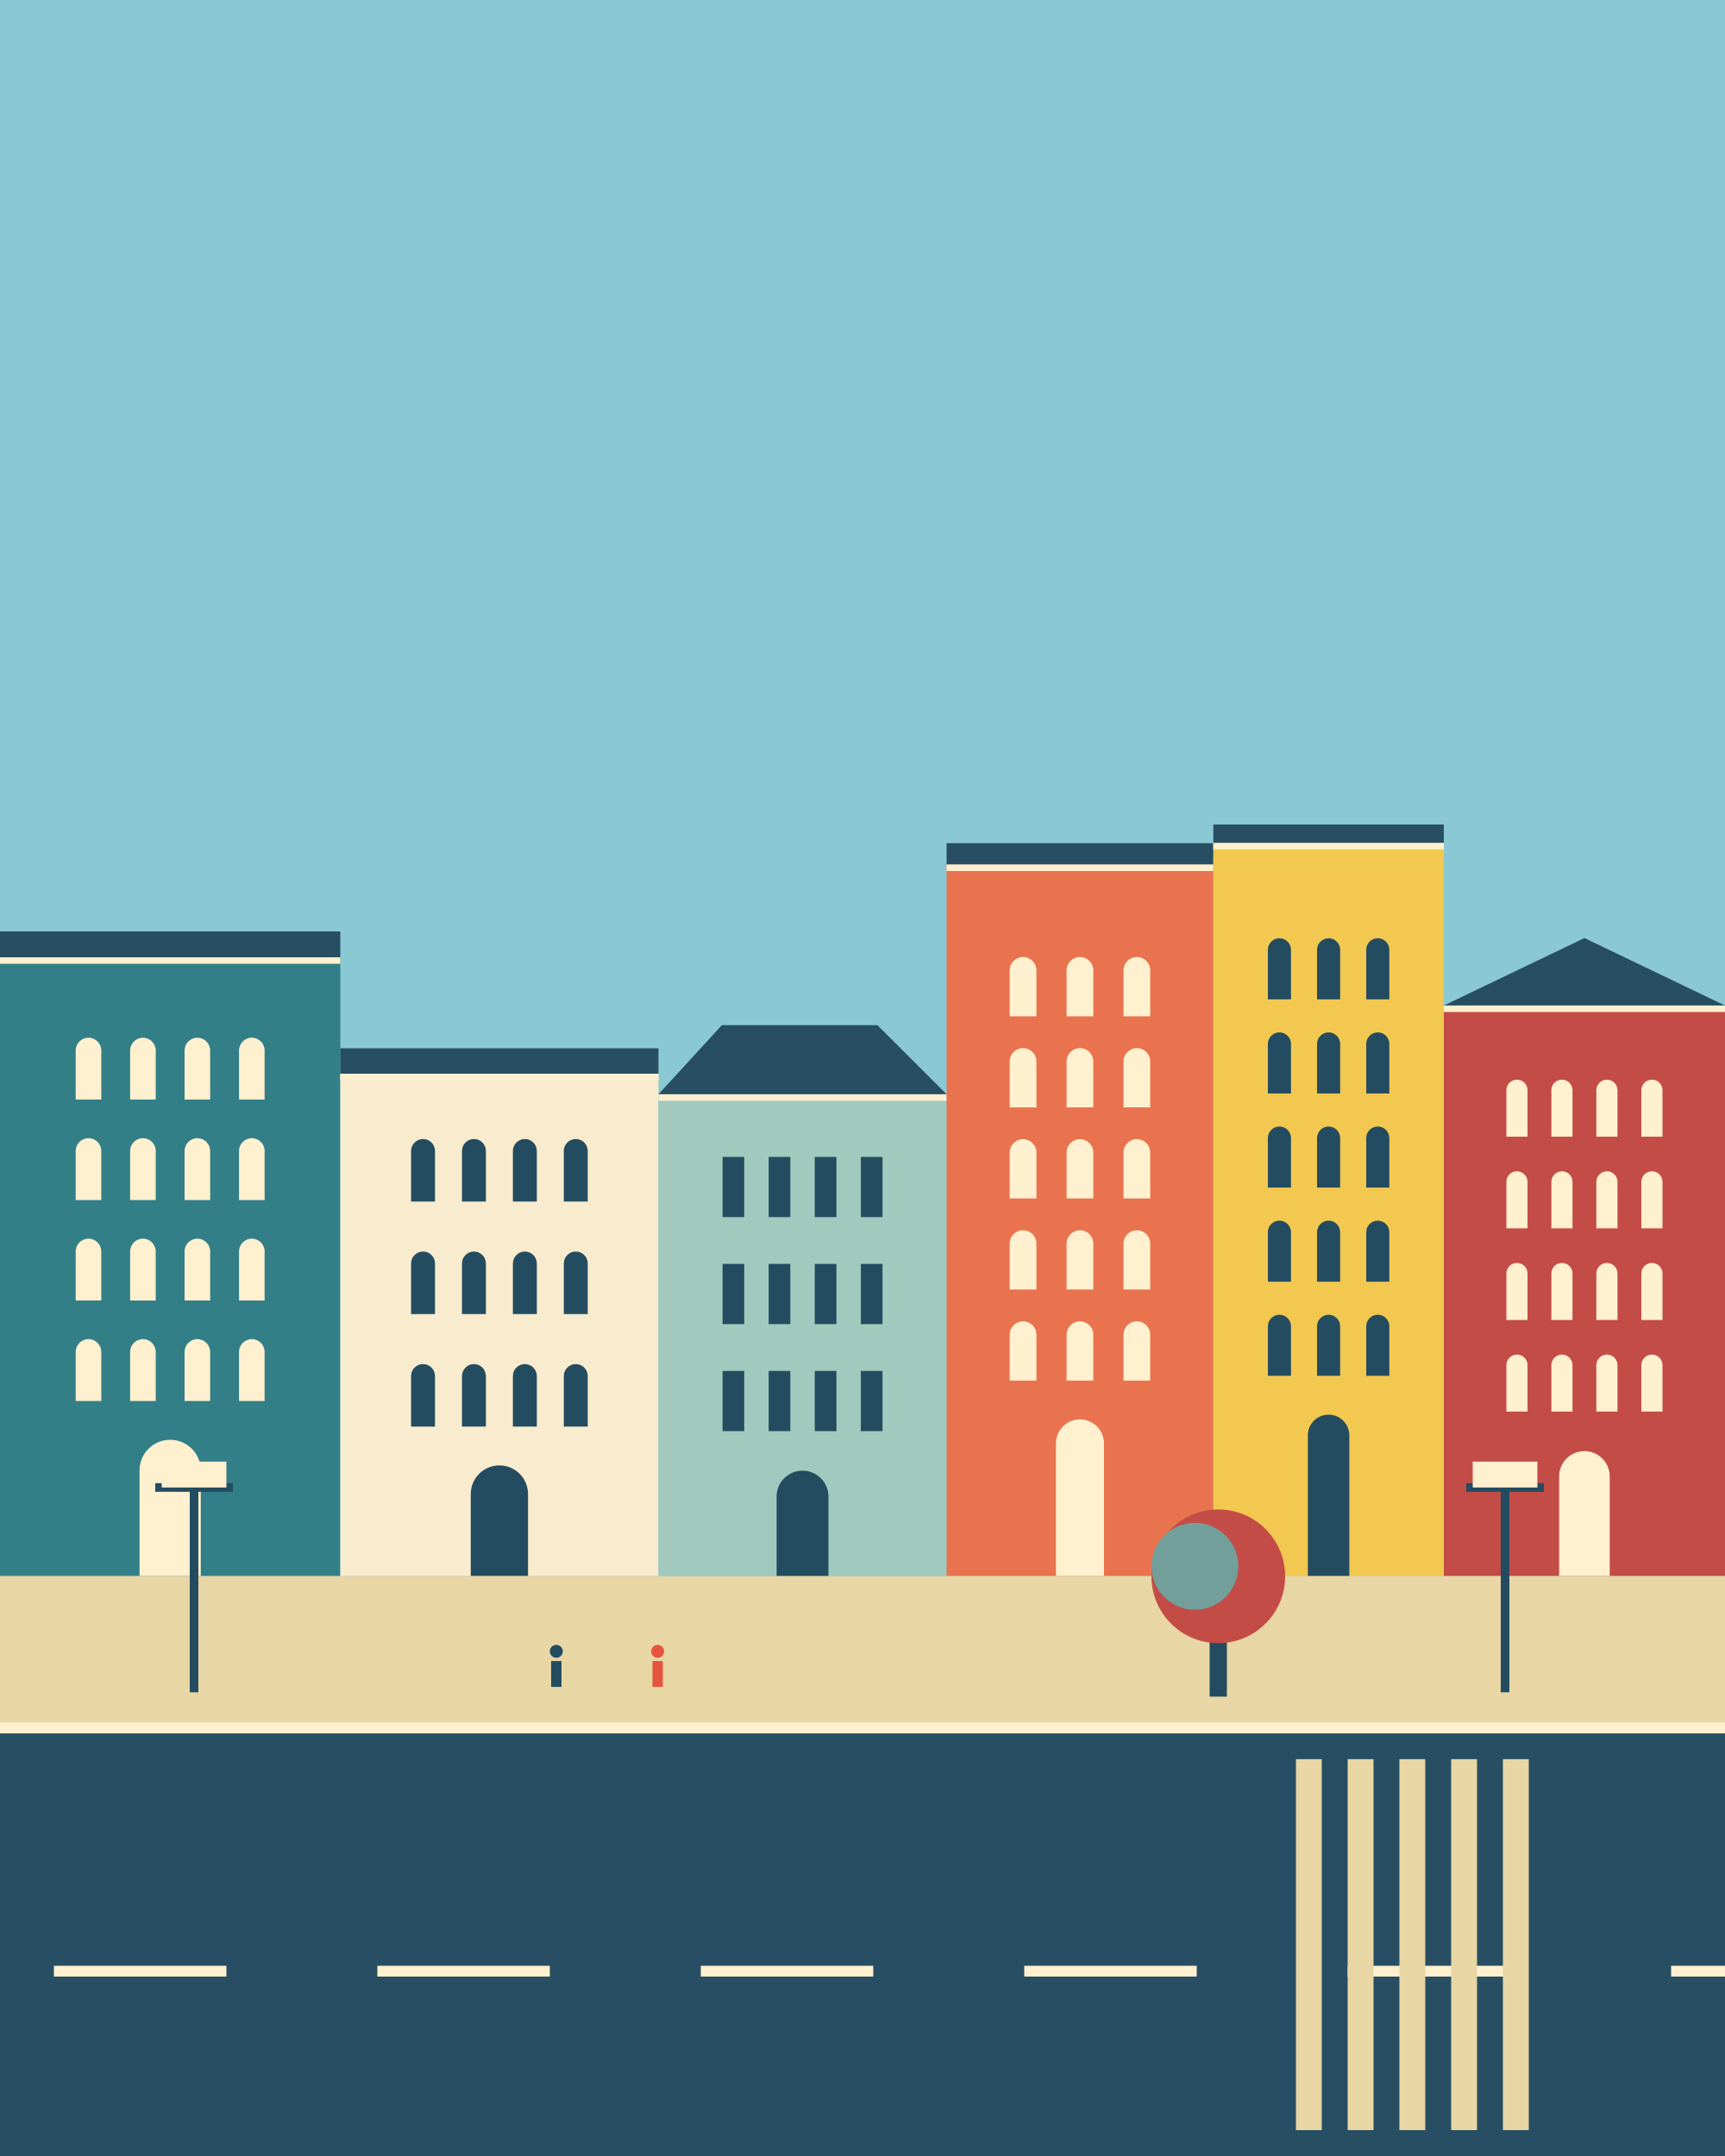
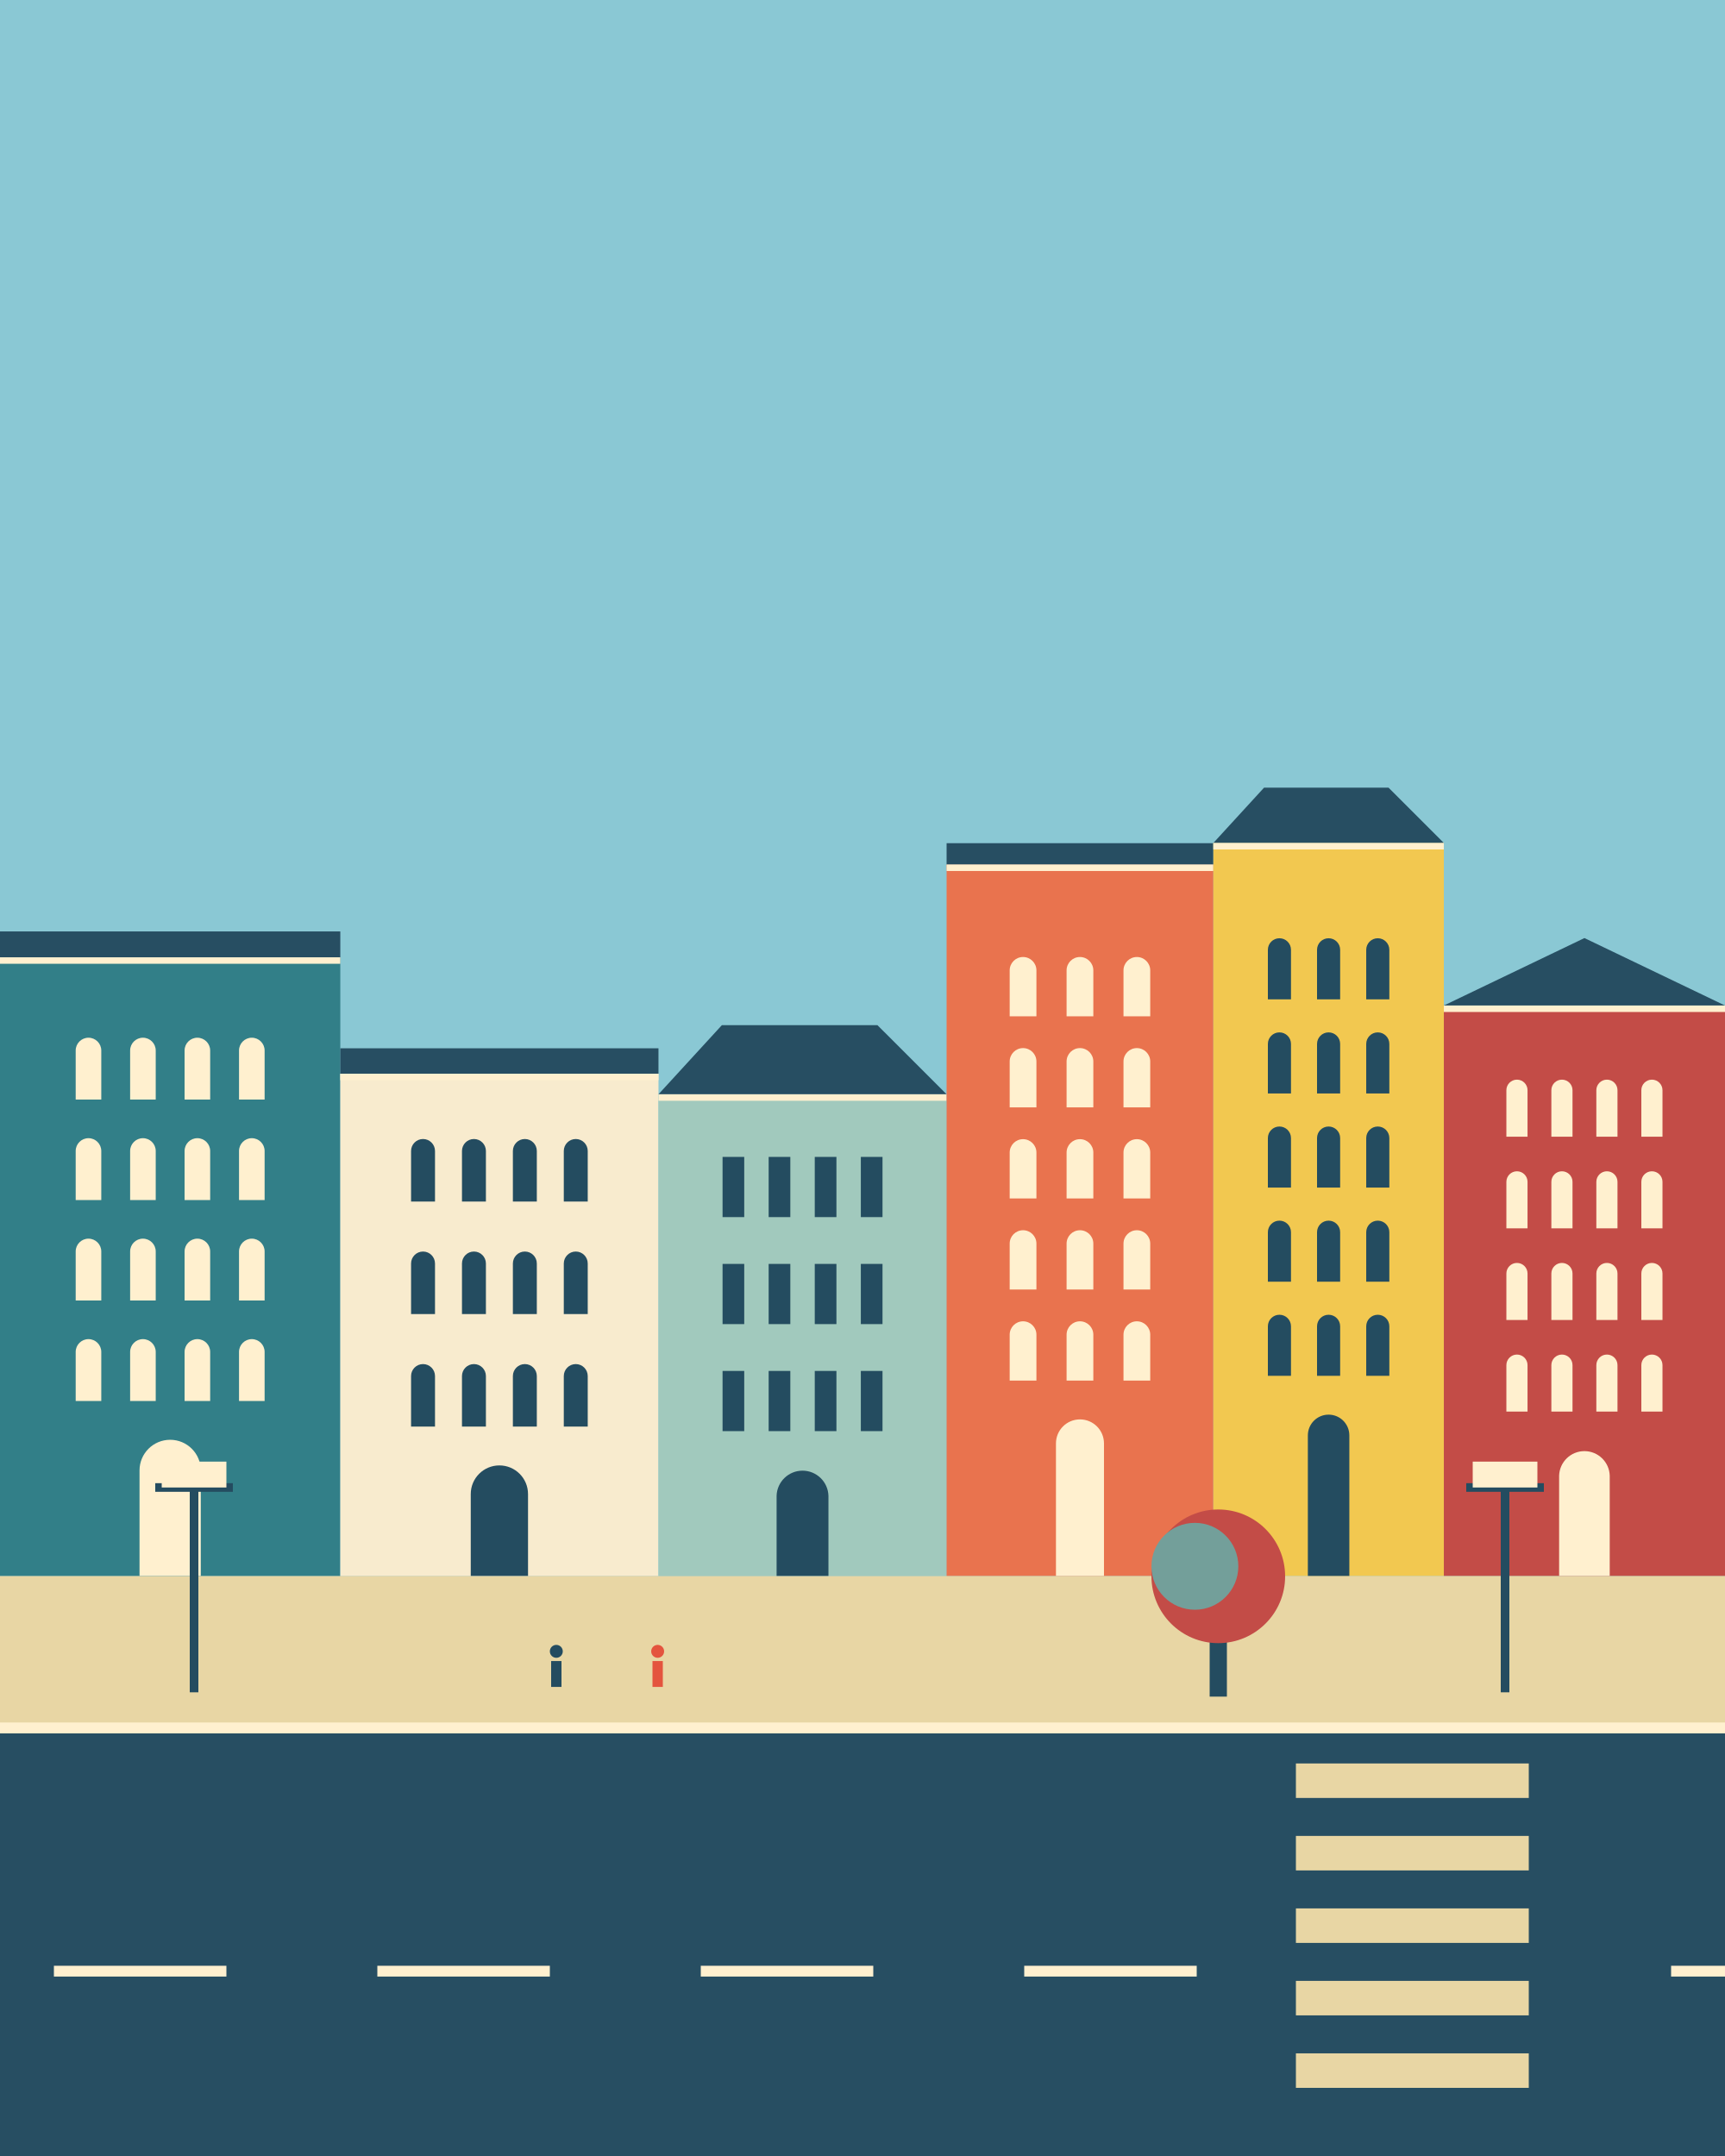
<svg xmlns="http://www.w3.org/2000/svg" width="800" height="1000" viewBox="0 0 800 1000" role="img" aria-label="道路沿い・palette-comparison">
  <rect x="0" y="0" width="800" height="1000" fill="#8ac8d4" />
  <rect x="0" y="730.93" width="800" height="73" fill="#e8d6a4" />
  <rect x="0" y="803.93" width="800" height="196.07" fill="#274e62" />
  <g data-building="b0-0">
    <rect x="0" y="444.02" width="157.82" height="286.91" fill="#327f88" />
    <rect x="0" y="432.02" width="157.82" height="12" fill="#274e62" />
    <rect x="0" y="444.02" width="157.82" height="3" fill="#fff0cf" />
    <path d="M35.1 510.01V487.25a5.93 5.93 0 0 1 11.87 0V510.01Z" fill="#fff0cf" />
    <path d="M60.35 510.01V487.25a5.93 5.93 0 0 1 11.87 0V510.01Z" fill="#fff0cf" />
    <path d="M85.6 510.01V487.25a5.93 5.93 0 0 1 11.87 0V510.01Z" fill="#fff0cf" />
    <path d="M110.85 510.01V487.25a5.93 5.93 0 0 1 11.87 0V510.01Z" fill="#fff0cf" />
    <path d="M35.1 556.61V533.85a5.93 5.93 0 0 1 11.87 0V556.61Z" fill="#fff0cf" />
    <path d="M60.35 556.61V533.85a5.93 5.93 0 0 1 11.87 0V556.61Z" fill="#fff0cf" />
    <path d="M85.6 556.61V533.85a5.93 5.93 0 0 1 11.87 0V556.61Z" fill="#fff0cf" />
    <path d="M110.85 556.61V533.85a5.93 5.93 0 0 1 11.87 0V556.61Z" fill="#fff0cf" />
    <path d="M35.1 603.21V580.45a5.93 5.93 0 0 1 11.87 0V603.21Z" fill="#fff0cf" />
    <path d="M60.35 603.21V580.45a5.93 5.93 0 0 1 11.87 0V603.21Z" fill="#fff0cf" />
    <path d="M85.6 603.21V580.45a5.93 5.93 0 0 1 11.87 0V603.21Z" fill="#fff0cf" />
    <path d="M110.85 603.21V580.45a5.93 5.93 0 0 1 11.87 0V603.21Z" fill="#fff0cf" />
    <path d="M35.1 649.81V627.05a5.93 5.93 0 0 1 11.87 0V649.81Z" fill="#fff0cf" />
    <path d="M60.35 649.81V627.05a5.93 5.93 0 0 1 11.87 0V649.81Z" fill="#fff0cf" />
    <path d="M85.6 649.81V627.05a5.93 5.93 0 0 1 11.87 0V649.81Z" fill="#fff0cf" />
    <path d="M110.85 649.81V627.05a5.93 5.93 0 0 1 11.87 0V649.81Z" fill="#fff0cf" />
    <path d="M64.71 730.93V682.01a14.2 14.2 0 0 1 28.41 0V730.93Z" fill="#fff0cf" />
  </g>
  <g data-building="b0-1">
    <rect x="157.82" y="498.02" width="147.56" height="232.91" fill="#f8ebce" />
    <rect x="157.82" y="486.22" width="147.56" height="11.8" fill="#274e62" />
    <rect x="157.82" y="498.02" width="147.56" height="3" fill="#fff0cf" />
    <path d="M190.64 557.3V533.85a5.55 5.55 0 0 1 11.1 0V557.3Z" fill="#244c60" />
    <path d="M214.25 557.3V533.85a5.55 5.55 0 0 1 11.1 0V557.3Z" fill="#244c60" />
    <path d="M237.86 557.3V533.85a5.55 5.55 0 0 1 11.1 0V557.3Z" fill="#244c60" />
    <path d="M261.47 557.3V533.85a5.55 5.55 0 0 1 11.1 0V557.3Z" fill="#244c60" />
    <path d="M190.64 609.49V586.04a5.55 5.55 0 0 1 11.1 0V609.49Z" fill="#244c60" />
    <path d="M214.25 609.49V586.04a5.55 5.55 0 0 1 11.1 0V609.49Z" fill="#244c60" />
    <path d="M237.86 609.49V586.04a5.55 5.55 0 0 1 11.1 0V609.49Z" fill="#244c60" />
    <path d="M261.47 609.49V586.04a5.55 5.55 0 0 1 11.1 0V609.49Z" fill="#244c60" />
    <path d="M190.64 661.69V638.24a5.55 5.55 0 0 1 11.1 0V661.69Z" fill="#244c60" />
    <path d="M214.25 661.69V638.24a5.55 5.55 0 0 1 11.1 0V661.69Z" fill="#244c60" />
    <path d="M237.86 661.69V638.24a5.55 5.55 0 0 1 11.1 0V661.69Z" fill="#244c60" />
    <path d="M261.47 661.69V638.24a5.55 5.55 0 0 1 11.1 0V661.69Z" fill="#244c60" />
    <path d="M218.32 730.93V692.97a13.28 13.28 0 0 1 26.56 0V730.93Z" fill="#244c60" />
  </g>
  <g data-building="b0-2">
    <rect x="305.38" y="507.56" width="133.62" height="223.37" fill="#a1c9bd" />
    <polygon points="305.38,507.56 334.78,475.49 406.93,475.49 439,507.56" fill="#274e62" />
    <rect x="305.38" y="507.56" width="133.62" height="3" fill="#fff0cf" />
    <rect x="335.1" y="536.6" width="10.05" height="27.92" fill="#244c60" />
    <rect x="356.48" y="536.6" width="10.05" height="27.92" fill="#244c60" />
    <rect x="377.86" y="536.6" width="10.05" height="27.92" fill="#244c60" />
    <rect x="399.23" y="536.6" width="10.05" height="27.92" fill="#244c60" />
    <rect x="335.1" y="586.23" width="10.05" height="27.92" fill="#244c60" />
    <rect x="356.48" y="586.23" width="10.05" height="27.92" fill="#244c60" />
    <rect x="377.86" y="586.23" width="10.05" height="27.92" fill="#244c60" />
    <rect x="399.23" y="586.23" width="10.05" height="27.92" fill="#244c60" />
    <rect x="335.1" y="635.87" width="10.05" height="27.92" fill="#244c60" />
    <rect x="356.48" y="635.87" width="10.05" height="27.92" fill="#244c60" />
    <rect x="377.86" y="635.87" width="10.05" height="27.92" fill="#244c60" />
    <rect x="399.23" y="635.87" width="10.05" height="27.92" fill="#244c60" />
    <path d="M360.16 730.93V693.81a12.03 12.03 0 0 1 24.05 0V730.93Z" fill="#244c60" />
  </g>
  <g data-building="b0-3">
    <rect x="439" y="400.99" width="123.71" height="329.94" fill="#e9734e" />
    <rect x="439" y="391.09" width="123.71" height="9.9" fill="#274e62" />
    <rect x="439" y="400.99" width="123.71" height="3" fill="#fff0cf" />
    <path d="M468.26 471.38V450.08a6.2 6.2 0 0 1 12.4 0V471.38Z" fill="#fff0cf" />
    <path d="M494.65 471.38V450.08a6.2 6.2 0 0 1 12.4 0V471.38Z" fill="#fff0cf" />
    <path d="M521.04 471.38V450.08a6.2 6.2 0 0 1 12.4 0V471.38Z" fill="#fff0cf" />
    <path d="M468.26 513.62V492.33a6.2 6.2 0 0 1 12.4 0V513.62Z" fill="#fff0cf" />
    <path d="M494.65 513.62V492.33a6.2 6.2 0 0 1 12.4 0V513.62Z" fill="#fff0cf" />
    <path d="M521.04 513.62V492.33a6.2 6.2 0 0 1 12.4 0V513.62Z" fill="#fff0cf" />
    <path d="M468.26 555.86V534.57a6.2 6.2 0 0 1 12.4 0V555.86Z" fill="#fff0cf" />
    <path d="M494.65 555.86V534.57a6.2 6.2 0 0 1 12.4 0V555.86Z" fill="#fff0cf" />
    <path d="M521.04 555.86V534.57a6.2 6.2 0 0 1 12.4 0V555.86Z" fill="#fff0cf" />
    <path d="M468.26 598.1V576.81a6.2 6.2 0 0 1 12.4 0V598.1Z" fill="#fff0cf" />
    <path d="M494.65 598.1V576.81a6.2 6.2 0 0 1 12.4 0V598.1Z" fill="#fff0cf" />
    <path d="M521.04 598.1V576.81a6.2 6.2 0 0 1 12.4 0V598.1Z" fill="#fff0cf" />
    <path d="M468.26 640.34V619.05a6.2 6.2 0 0 1 12.4 0V640.34Z" fill="#fff0cf" />
    <path d="M494.65 640.34V619.05a6.2 6.2 0 0 1 12.4 0V640.34Z" fill="#fff0cf" />
    <path d="M521.04 640.34V619.05a6.2 6.2 0 0 1 12.4 0V640.34Z" fill="#fff0cf" />
    <path d="M489.72 730.93V669.48a11.13 11.13 0 0 1 22.27 0V730.93Z" fill="#fff0cf" />
  </g>
  <g data-building="b0-4">
    <rect x="562.71" y="390.99" width="106.9" height="339.94" fill="#f2c850" />
-     <rect x="562.71" y="382.44" width="106.9" height="8.55" fill="#274e62" />
+     <polygon points="562.71,390.99 586.23,365.33 643.95,365.33 669.61,390.99" fill="#274e62" />
    <rect x="562.71" y="390.99" width="106.9" height="3" fill="#fff0cf" />
    <path d="M588 463.51V440.54a5.36 5.36 0 0 1 10.72 0V463.51Z" fill="#244c60" />
    <path d="M610.8 463.51V440.54a5.36 5.36 0 0 1 10.72 0V463.51Z" fill="#244c60" />
    <path d="M633.61 463.51V440.54a5.36 5.36 0 0 1 10.72 0V463.51Z" fill="#244c60" />
    <path d="M588 507.17V484.2a5.36 5.36 0 0 1 10.72 0V507.17Z" fill="#244c60" />
    <path d="M610.8 507.17V484.2a5.36 5.36 0 0 1 10.72 0V507.17Z" fill="#244c60" />
    <path d="M633.61 507.17V484.2a5.36 5.36 0 0 1 10.72 0V507.17Z" fill="#244c60" />
    <path d="M588 550.83V527.86a5.36 5.36 0 0 1 10.72 0V550.83Z" fill="#244c60" />
    <path d="M610.8 550.83V527.86a5.36 5.36 0 0 1 10.72 0V550.83Z" fill="#244c60" />
    <path d="M633.61 550.83V527.86a5.36 5.36 0 0 1 10.72 0V550.83Z" fill="#244c60" />
    <path d="M588 594.49V571.52a5.36 5.36 0 0 1 10.72 0V594.49Z" fill="#244c60" />
    <path d="M610.8 594.49V571.52a5.36 5.36 0 0 1 10.72 0V594.49Z" fill="#244c60" />
    <path d="M633.61 594.49V571.52a5.36 5.36 0 0 1 10.72 0V594.49Z" fill="#244c60" />
    <path d="M588 638.14V615.17a5.36 5.36 0 0 1 10.72 0V638.14Z" fill="#244c60" />
    <path d="M610.8 638.14V615.17a5.36 5.36 0 0 1 10.72 0V638.14Z" fill="#244c60" />
    <path d="M633.61 638.14V615.17a5.36 5.36 0 0 1 10.72 0V638.14Z" fill="#244c60" />
    <path d="M606.54 730.93V665.76a9.62 9.62 0 0 1 19.24 0V730.93Z" fill="#244c60" />
  </g>
  <g data-building="b0-5">
    <rect x="669.61" y="466.38" width="130.39" height="264.55" fill="#c34c47" />
    <polygon points="669.61,466.38 734.81,435.09 800,466.38" fill="#274e62" />
    <rect x="669.61" y="466.38" width="130.39" height="3" fill="#fff0cf" />
    <path d="M698.61 527.23V505.67a4.9 4.9 0 0 1 9.81 0V527.23Z" fill="#fff0cf" />
    <path d="M719.47 527.23V505.67a4.9 4.9 0 0 1 9.81 0V527.23Z" fill="#fff0cf" />
    <path d="M740.33 527.23V505.67a4.9 4.9 0 0 1 9.81 0V527.23Z" fill="#fff0cf" />
    <path d="M761.2 527.23V505.67a4.9 4.9 0 0 1 9.81 0V527.23Z" fill="#fff0cf" />
    <path d="M698.61 569.73V548.17a4.9 4.9 0 0 1 9.81 0V569.73Z" fill="#fff0cf" />
    <path d="M719.47 569.73V548.17a4.9 4.9 0 0 1 9.81 0V569.73Z" fill="#fff0cf" />
    <path d="M740.33 569.73V548.17a4.9 4.9 0 0 1 9.81 0V569.73Z" fill="#fff0cf" />
    <path d="M761.2 569.73V548.17a4.9 4.9 0 0 1 9.81 0V569.73Z" fill="#fff0cf" />
    <path d="M698.61 612.23V590.68a4.9 4.9 0 0 1 9.81 0V612.23Z" fill="#fff0cf" />
    <path d="M719.47 612.23V590.68a4.9 4.9 0 0 1 9.81 0V612.23Z" fill="#fff0cf" />
    <path d="M740.33 612.23V590.68a4.9 4.9 0 0 1 9.81 0V612.23Z" fill="#fff0cf" />
    <path d="M761.2 612.23V590.68a4.9 4.9 0 0 1 9.81 0V612.23Z" fill="#fff0cf" />
    <path d="M698.61 654.73V633.18a4.9 4.9 0 0 1 9.81 0V654.73Z" fill="#fff0cf" />
    <path d="M719.47 654.73V633.18a4.9 4.9 0 0 1 9.81 0V654.73Z" fill="#fff0cf" />
    <path d="M740.33 654.73V633.18a4.9 4.9 0 0 1 9.81 0V654.73Z" fill="#fff0cf" />
    <path d="M761.2 654.73V633.18a4.9 4.9 0 0 1 9.81 0V654.73Z" fill="#fff0cf" />
    <path d="M723.07 730.93V684.46a11.74 11.74 0 0 1 23.47 0V730.93Z" fill="#fff0cf" />
  </g>
  <rect x="0" y="798.93" width="800" height="5" fill="#fff0cf" />
  <rect x="25" y="911.77" width="80" height="5" fill="#fff0cf" />
  <rect x="175" y="911.77" width="80" height="5" fill="#fff0cf" />
  <rect x="325" y="911.77" width="80" height="5" fill="#fff0cf" />
  <rect x="475" y="911.77" width="80" height="5" fill="#fff0cf" />
-   <rect x="625" y="911.77" width="80" height="5" fill="#fff0cf" />
  <rect x="775" y="911.77" width="80" height="5" fill="#fff0cf" />
-   <rect x="601" y="815.93" width="12" height="172.07" fill="#e8d6a4" />
-   <rect x="625" y="815.93" width="12" height="172.07" fill="#e8d6a4" />
-   <rect x="649" y="815.93" width="12" height="172.07" fill="#e8d6a4" />
-   <rect x="673" y="815.93" width="12" height="172.07" fill="#e8d6a4" />
-   <rect x="697" y="815.93" width="12" height="172.07" fill="#e8d6a4" />
+   <g data-crosswalk="true">
+     <rect x="601" y="817.93" width="108" height="16" fill="#e8d6a4" />
+     <rect x="601" y="851.54" width="108" height="16" fill="#e8d6a4" />
+     <rect x="601" y="885.16" width="108" height="16" fill="#e8d6a4" />
+     <rect x="601" y="918.77" width="108" height="16" fill="#e8d6a4" />
+     <rect x="601" y="952.39" width="108" height="16" fill="#e8d6a4" />
+   </g>
  <rect x="561" y="749.73" width="8" height="37.2" fill="#244c60" />
  <circle cx="565" cy="731.13" r="31" fill="#c34c47" />
  <circle cx="554.15" cy="726.48" r="20.15" fill="#739f9a" />
  <rect x="88" y="689.93" width="4" height="95" fill="#244c60" />
  <path d="M72 689.93h36" fill="none" stroke="#244c60" stroke-width="4" />
  <rect x="75" y="677.93" width="30" height="12" fill="#fff0cf" />
  <rect x="696" y="689.93" width="4" height="95" fill="#244c60" />
  <path d="M680 689.93h36" fill="none" stroke="#244c60" stroke-width="4" />
  <rect x="683" y="677.93" width="30" height="12" fill="#fff0cf" />
  <circle cx="258" cy="765.93" r="3" fill="#244c60" />
  <rect x="255.6" y="770.43" width="4.8" height="12" fill="#244c60" />
  <circle cx="305" cy="765.93" r="3" fill="#e4543e" />
  <rect x="302.6" y="770.43" width="4.8" height="12" fill="#e4543e" />
</svg>
